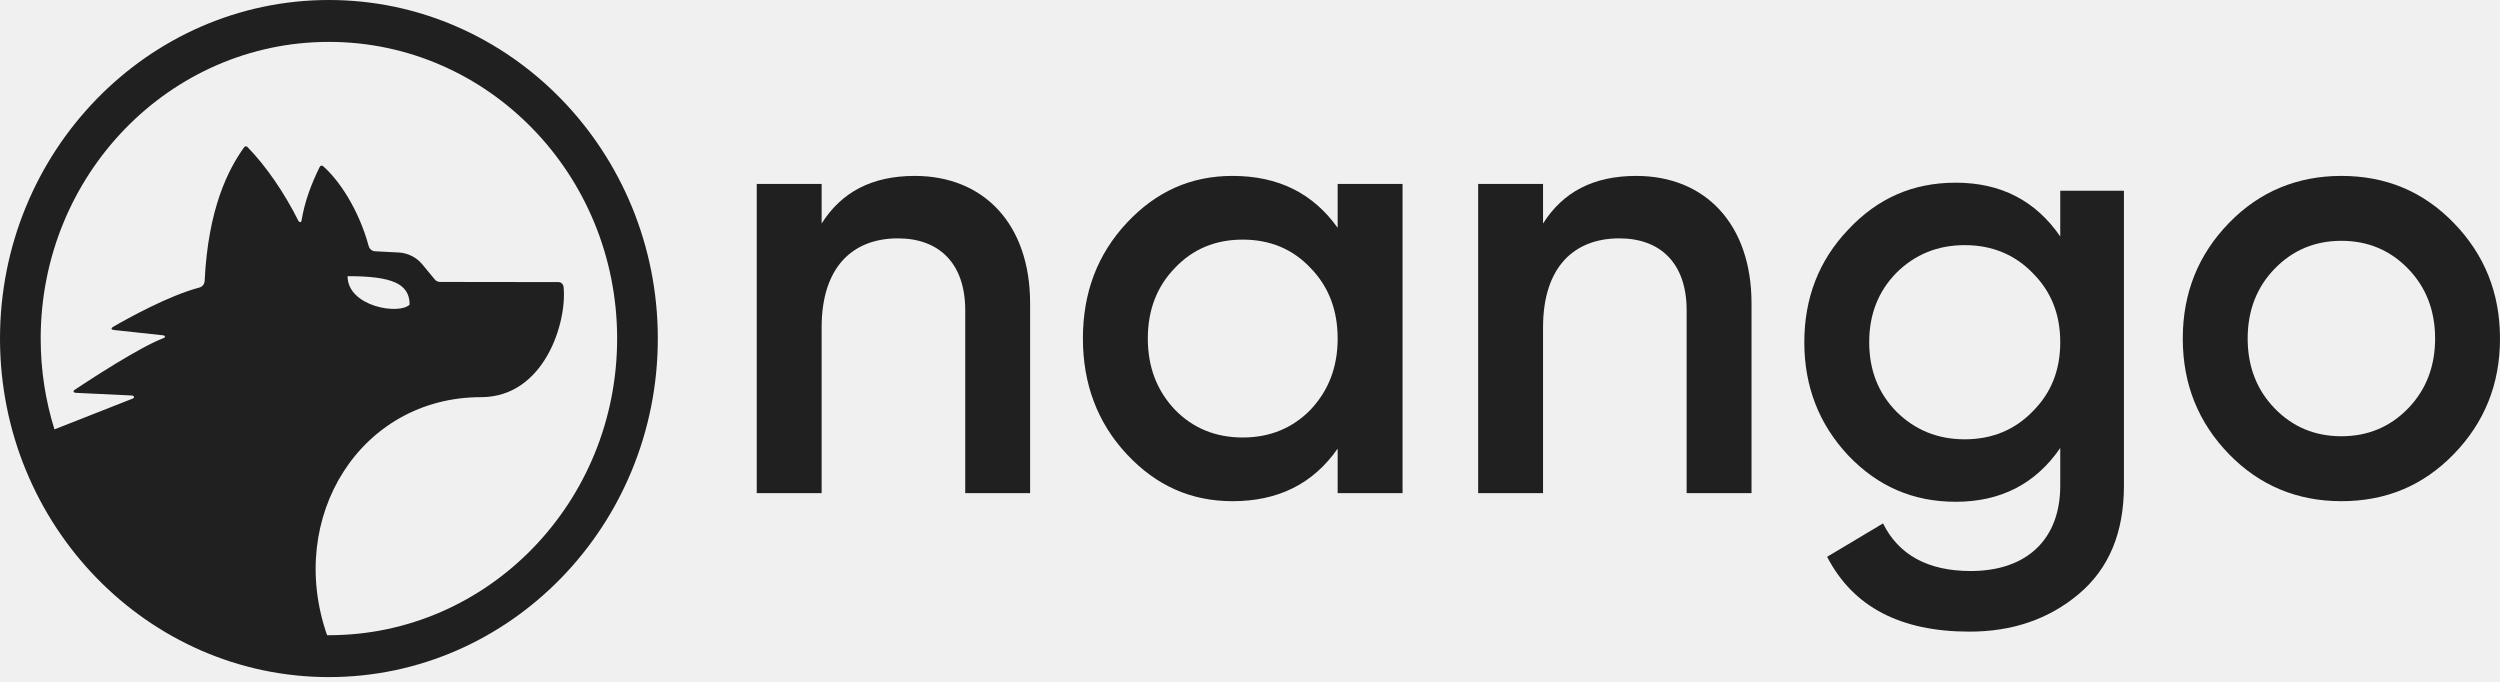
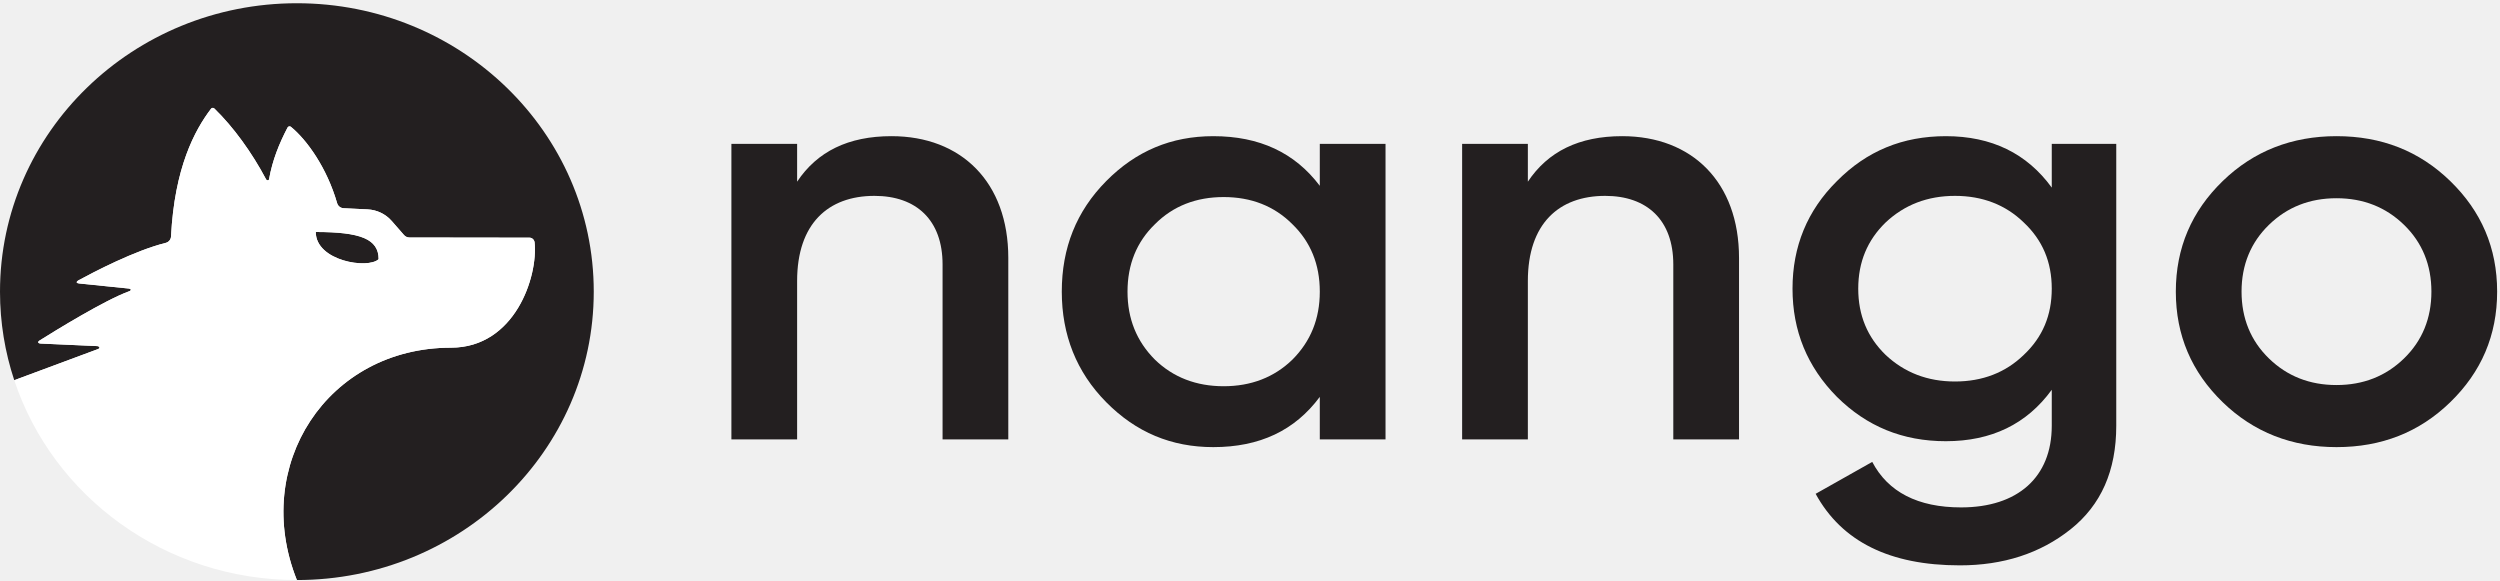
- <svg xmlns="http://www.w3.org/2000/svg" width="110" height="30" viewBox="0 0 110 30" fill="none">
-   <path d="M15.293 12.151C17.234 12.151 18.023 12.471 18.023 13.402C17.57 13.868 15.293 13.492 15.293 12.151ZM14.472 27.949C14.445 27.949 14.418 27.949 14.392 27.949C12.573 22.74 15.874 17.475 21.165 17.475C23.948 17.475 24.956 14.194 24.798 12.624C24.782 12.502 24.687 12.412 24.576 12.412L19.361 12.405C19.271 12.404 19.186 12.364 19.127 12.292L18.59 11.642C18.328 11.323 17.949 11.131 17.543 11.11L16.499 11.056C16.367 11.049 16.256 10.954 16.221 10.823C15.78 9.205 14.913 7.916 14.212 7.309C14.165 7.269 14.094 7.288 14.067 7.344C13.696 8.1 13.411 8.844 13.264 9.723C13.252 9.79 13.166 9.79 13.133 9.723C12.512 8.483 11.713 7.315 10.886 6.466C10.845 6.424 10.778 6.429 10.744 6.477C10.031 7.469 9.157 9.193 9.005 12.359C8.998 12.5 8.905 12.618 8.773 12.652C7.432 13.003 5.626 14.006 5.004 14.365C4.862 14.446 4.889 14.505 5.008 14.519C5.127 14.533 7.092 14.745 7.178 14.754C7.264 14.764 7.299 14.836 7.192 14.877C6.133 15.282 3.968 16.698 3.302 17.14C3.175 17.224 3.256 17.279 3.327 17.284C3.398 17.289 5.689 17.397 5.794 17.402C5.898 17.407 5.951 17.5 5.817 17.546C5.744 17.571 3.98 18.267 2.396 18.893C2.003 17.633 1.79 16.29 1.79 14.896C1.79 7.687 7.468 1.843 14.472 1.843C21.476 1.843 27.154 7.687 27.154 14.896C27.154 22.105 21.476 27.949 14.472 27.949ZM14.472 -0C6.492 -0 0 6.682 0 14.896C0 23.109 6.492 29.792 14.472 29.792C22.452 29.792 28.944 23.109 28.944 14.896C28.944 6.682 22.452 -0 14.472 -0Z" fill="#202020" />
-   <path d="M45.325 13.346V21.699H42.47V13.645C42.47 11.604 41.334 10.488 39.51 10.488C37.501 10.488 36.152 11.767 36.152 14.406V21.699H33.297V8.094H36.152V9.835C37.025 8.448 38.373 7.74 40.25 7.74C43.29 7.74 45.325 9.863 45.325 13.346Z" fill="#202020" />
-   <path d="M54.68 19.25C55.87 19.25 56.874 18.841 57.667 18.024C58.46 17.181 58.857 16.147 58.857 14.896C58.857 13.644 58.46 12.61 57.667 11.794C56.874 10.95 55.87 10.543 54.68 10.543C53.49 10.543 52.486 10.95 51.693 11.794C50.9 12.61 50.504 13.644 50.504 14.896C50.504 16.147 50.9 17.181 51.693 18.024C52.486 18.841 53.49 19.25 54.68 19.25ZM58.857 8.093H61.712V21.698H58.857V19.739C57.773 21.29 56.24 22.052 54.231 22.052C52.407 22.052 50.873 21.372 49.578 19.984C48.282 18.596 47.648 16.881 47.648 14.896C47.648 12.882 48.282 11.195 49.578 9.807C50.873 8.42 52.407 7.74 54.231 7.74C56.24 7.74 57.773 8.502 58.857 10.025V8.093Z" fill="#202020" />
-   <path d="M77.067 13.346V21.699H74.212V13.645C74.212 11.604 73.076 10.488 71.252 10.488C69.243 10.488 67.894 11.767 67.894 14.406V21.699H65.039V8.094H67.894V9.835C68.767 8.448 70.115 7.74 71.992 7.74C75.032 7.74 77.067 9.863 77.067 13.346Z" fill="#202020" />
-   <path d="M86.448 19.33C87.638 19.33 88.642 18.921 89.435 18.105C90.255 17.289 90.651 16.283 90.651 15.058C90.651 13.833 90.255 12.827 89.435 12.01C88.642 11.194 87.638 10.786 86.448 10.786C85.259 10.786 84.254 11.194 83.435 12.01C82.641 12.827 82.245 13.833 82.245 15.058C82.245 16.283 82.641 17.289 83.435 18.105C84.254 18.921 85.259 19.33 86.448 19.33ZM90.651 8.391H93.453V21.37C93.453 23.438 92.793 25.017 91.471 26.132C90.149 27.247 88.536 27.792 86.66 27.792C83.619 27.792 81.531 26.703 80.394 24.499L82.853 23.03C83.54 24.418 84.836 25.125 86.712 25.125C89.171 25.125 90.651 23.738 90.651 21.37V19.711C89.567 21.289 88.034 22.078 86.051 22.078C84.175 22.078 82.615 21.397 81.32 20.037C80.024 18.649 79.39 16.99 79.39 15.058C79.39 13.126 80.024 11.466 81.32 10.105C82.615 8.718 84.175 8.038 86.051 8.038C88.034 8.038 89.567 8.827 90.651 10.405V8.391Z" fill="#202020" />
-   <path d="M103.021 19.195C104.184 19.195 105.162 18.787 105.955 17.971C106.748 17.154 107.145 16.12 107.145 14.896C107.145 13.671 106.748 12.637 105.955 11.822C105.162 11.005 104.184 10.596 103.021 10.596C101.858 10.596 100.88 11.005 100.087 11.822C99.293 12.637 98.897 13.671 98.897 14.896C98.897 16.12 99.293 17.154 100.087 17.971C100.88 18.787 101.858 19.195 103.021 19.195ZM98.077 19.984C96.729 18.596 96.042 16.91 96.042 14.896C96.042 12.883 96.729 11.195 98.077 9.808C99.426 8.42 101.091 7.74 103.021 7.74C104.977 7.74 106.616 8.42 107.964 9.808C109.312 11.195 110 12.883 110 14.896C110 16.91 109.312 18.596 107.964 19.984C106.616 21.372 104.977 22.052 103.021 22.052C101.091 22.052 99.426 21.372 98.077 19.984Z" fill="#202020" />
+ <svg xmlns="http://www.w3.org/2000/svg" width="431" height="100" viewBox="0 0 431 100" fill="none">
+   <g clip-path="url(#clip0_2061_3248)">
+     <path d="M153.688 23.475C146.237 23.475 140.887 26.124 137.424 31.32V24.798H126.093V75.757H137.424V48.444C137.424 38.558 142.777 33.768 150.75 33.768C157.989 33.768 162.499 37.948 162.499 45.592V75.757H173.831V44.47C173.831 31.424 165.751 23.475 153.688 23.475Z" fill="#231F20" />
+     <path d="M222.813 61.997C219.664 65.055 215.681 66.586 210.957 66.586C206.237 66.586 202.252 65.055 199.104 61.997C195.955 58.838 194.383 54.968 194.383 50.278C194.383 45.592 195.955 41.718 199.104 38.659C202.252 35.5 206.237 33.973 210.957 33.973C215.681 33.973 219.664 35.5 222.813 38.659C225.962 41.718 227.533 45.592 227.533 50.278C227.533 54.968 225.962 58.838 222.813 61.997ZM227.533 32.036C223.231 26.329 217.149 23.476 209.173 23.476C201.938 23.476 195.852 26.023 190.711 31.22C185.567 36.416 183.052 42.738 183.052 50.278C183.052 57.718 185.567 64.138 190.711 69.336C195.852 74.535 201.938 77.084 209.173 77.084C217.149 77.084 223.231 74.229 227.533 68.42V75.757H238.865V24.799H227.533V32.036Z" fill="#231F20" />
+     <path d="M279.666 23.475C272.215 23.475 266.864 26.124 263.402 31.32V24.798H252.071V75.757H263.402V48.444C263.402 38.558 268.756 33.768 276.729 33.768C283.968 33.768 288.477 37.948 288.477 45.592V75.757H299.808V44.47C299.808 31.424 291.729 23.475 279.666 23.475Z" fill="#231F20" />
+     <path d="M348.896 61.185C345.749 64.24 341.762 65.77 337.041 65.77C332.321 65.77 328.333 64.24 325.082 61.185C321.933 58.126 320.361 54.357 320.361 49.768C320.361 45.181 321.933 41.412 325.082 38.353C328.333 35.296 332.321 33.768 337.041 33.768C341.762 33.768 345.749 35.296 348.896 38.353C352.151 41.412 353.723 45.181 353.723 49.768C353.723 54.357 352.151 58.126 348.896 61.185ZM353.723 32.341C349.421 26.43 343.336 23.476 335.467 23.476C328.019 23.476 321.83 26.023 316.688 31.22C311.545 36.316 309.03 42.534 309.03 49.768C309.03 57.006 311.545 63.222 316.688 68.42C321.83 73.515 328.019 76.064 335.467 76.064C343.336 76.064 349.421 73.109 353.723 67.197V73.413C353.723 82.28 347.848 87.477 338.09 87.477C330.642 87.477 325.5 84.828 322.773 79.631L313.015 85.134C317.527 93.389 325.815 97.468 337.881 97.468C345.329 97.468 351.728 95.425 356.974 91.249C362.221 87.071 364.843 81.159 364.843 73.413V24.799H353.723V32.341Z" fill="#231F20" />
+     <path d="M414.455 61.796C411.306 64.855 407.426 66.381 402.81 66.381C398.193 66.381 394.311 64.855 391.164 61.796C388.017 58.737 386.443 54.864 386.443 50.277C386.443 45.693 388.017 41.819 391.164 38.763C394.311 35.705 398.193 34.175 402.81 34.175C407.426 34.175 411.306 35.705 414.455 38.763C417.601 41.819 419.175 45.693 419.175 50.277C419.175 54.864 417.601 58.737 414.455 61.796ZM422.428 31.221C417.079 26.023 410.572 23.475 402.81 23.475C395.149 23.475 388.54 26.023 383.188 31.221C377.839 36.417 375.112 42.738 375.112 50.277C375.112 57.82 377.839 64.139 383.188 69.336C388.54 74.535 395.149 77.084 402.81 77.084C410.572 77.084 417.079 74.535 422.428 69.336C427.778 64.139 430.507 57.82 430.507 50.277C430.507 42.738 427.778 36.417 422.428 31.221Z" fill="#231F20" />
+     <path d="M51.181 0.558C22.915 0.558 -6.10352e-05 22.819 -6.10352e-05 50.278C-6.10352e-05 55.603 0.861 60.733 2.456 65.543L2.467 65.544C8.94 63.128 16.529 60.301 16.831 60.204C17.362 60.032 17.153 59.684 16.738 59.665C16.324 59.648 7.232 59.243 6.95 59.224C6.669 59.206 6.347 59 6.849 58.685C9.492 57.028 18.086 51.723 22.285 50.206C22.711 50.053 22.575 49.782 22.233 49.748C21.891 49.713 14.091 48.919 13.62 48.867C13.148 48.815 13.042 48.594 13.604 48.29C16.073 46.944 23.243 43.188 28.561 41.874C29.086 41.745 29.457 41.301 29.484 40.776C30.087 28.918 33.556 22.459 36.384 18.744C36.521 18.564 36.786 18.546 36.95 18.703C40.23 21.882 43.404 26.257 45.866 30.901C45.998 31.154 46.34 31.153 46.384 30.903C46.971 27.612 48.1 24.822 49.572 21.992C49.681 21.783 49.963 21.709 50.149 21.861C52.932 24.134 56.371 28.963 58.122 35.024C58.263 35.514 58.702 35.871 59.225 35.896L63.37 36.097C64.978 36.175 66.483 36.896 67.525 38.089L69.656 40.527C69.889 40.791 70.228 40.945 70.586 40.946L91.283 40.975C91.722 40.975 92.098 41.311 92.161 41.767C92.788 47.651 88.79 59.937 77.743 59.937C56.446 59.937 43.274 80.222 51.181 99.998C79.448 99.998 102.363 77.738 102.363 50.278C102.363 22.819 79.448 0.558 51.181 0.558Z" fill="#231F20" />
+     <path d="M65.274 44.682C65.274 41.195 62.144 39.997 54.439 39.997C54.439 45.02 63.477 46.428 65.274 44.682Z" fill="#231F20" />
+     <path d="M65.274 44.682C63.477 46.428 54.439 45.02 54.439 39.997C62.144 39.997 65.274 41.195 65.274 44.682ZM77.743 59.939C88.79 59.939 92.788 47.653 92.161 41.769C92.098 41.311 91.722 40.975 91.283 40.975L70.586 40.947C70.228 40.946 69.889 40.793 69.656 40.528L67.525 38.091C66.484 36.898 64.978 36.176 63.37 36.098L59.226 35.897C58.702 35.871 58.263 35.516 58.122 35.024C56.373 28.964 52.932 24.134 50.149 21.861C49.963 21.71 49.681 21.783 49.572 21.994C48.1 24.823 46.971 27.612 46.384 30.905C46.34 31.155 45.998 31.155 45.866 30.902C43.404 26.258 40.23 21.882 36.95 18.705C36.786 18.547 36.521 18.564 36.385 18.744C33.556 22.461 30.088 28.92 29.484 40.778C29.457 41.302 29.087 41.746 28.561 41.876C23.243 43.19 16.073 46.946 13.604 48.29C13.043 48.596 13.148 48.816 13.62 48.868C14.091 48.92 21.892 49.714 22.233 49.749C22.575 49.784 22.711 50.053 22.285 50.207C18.087 51.724 9.492 57.028 6.849 58.687C6.347 59.002 6.669 59.206 6.95 59.226C7.232 59.244 16.324 59.648 16.738 59.667C17.153 59.685 17.362 60.034 16.831 60.205C16.529 60.303 8.94 63.13 2.467 65.545C2.464 65.546 2.462 65.547 2.459 65.549C9.091 85.537 28.398 100 51.181 100C43.274 80.222 56.447 59.939 77.743 59.939Z" fill="white" />
+   </g>
+   <defs>
+     <clipPath id="clip0_2061_3248">
+       <rect width="430.798" height="100" fill="white" />
+     </clipPath>
+   </defs>
</svg>
